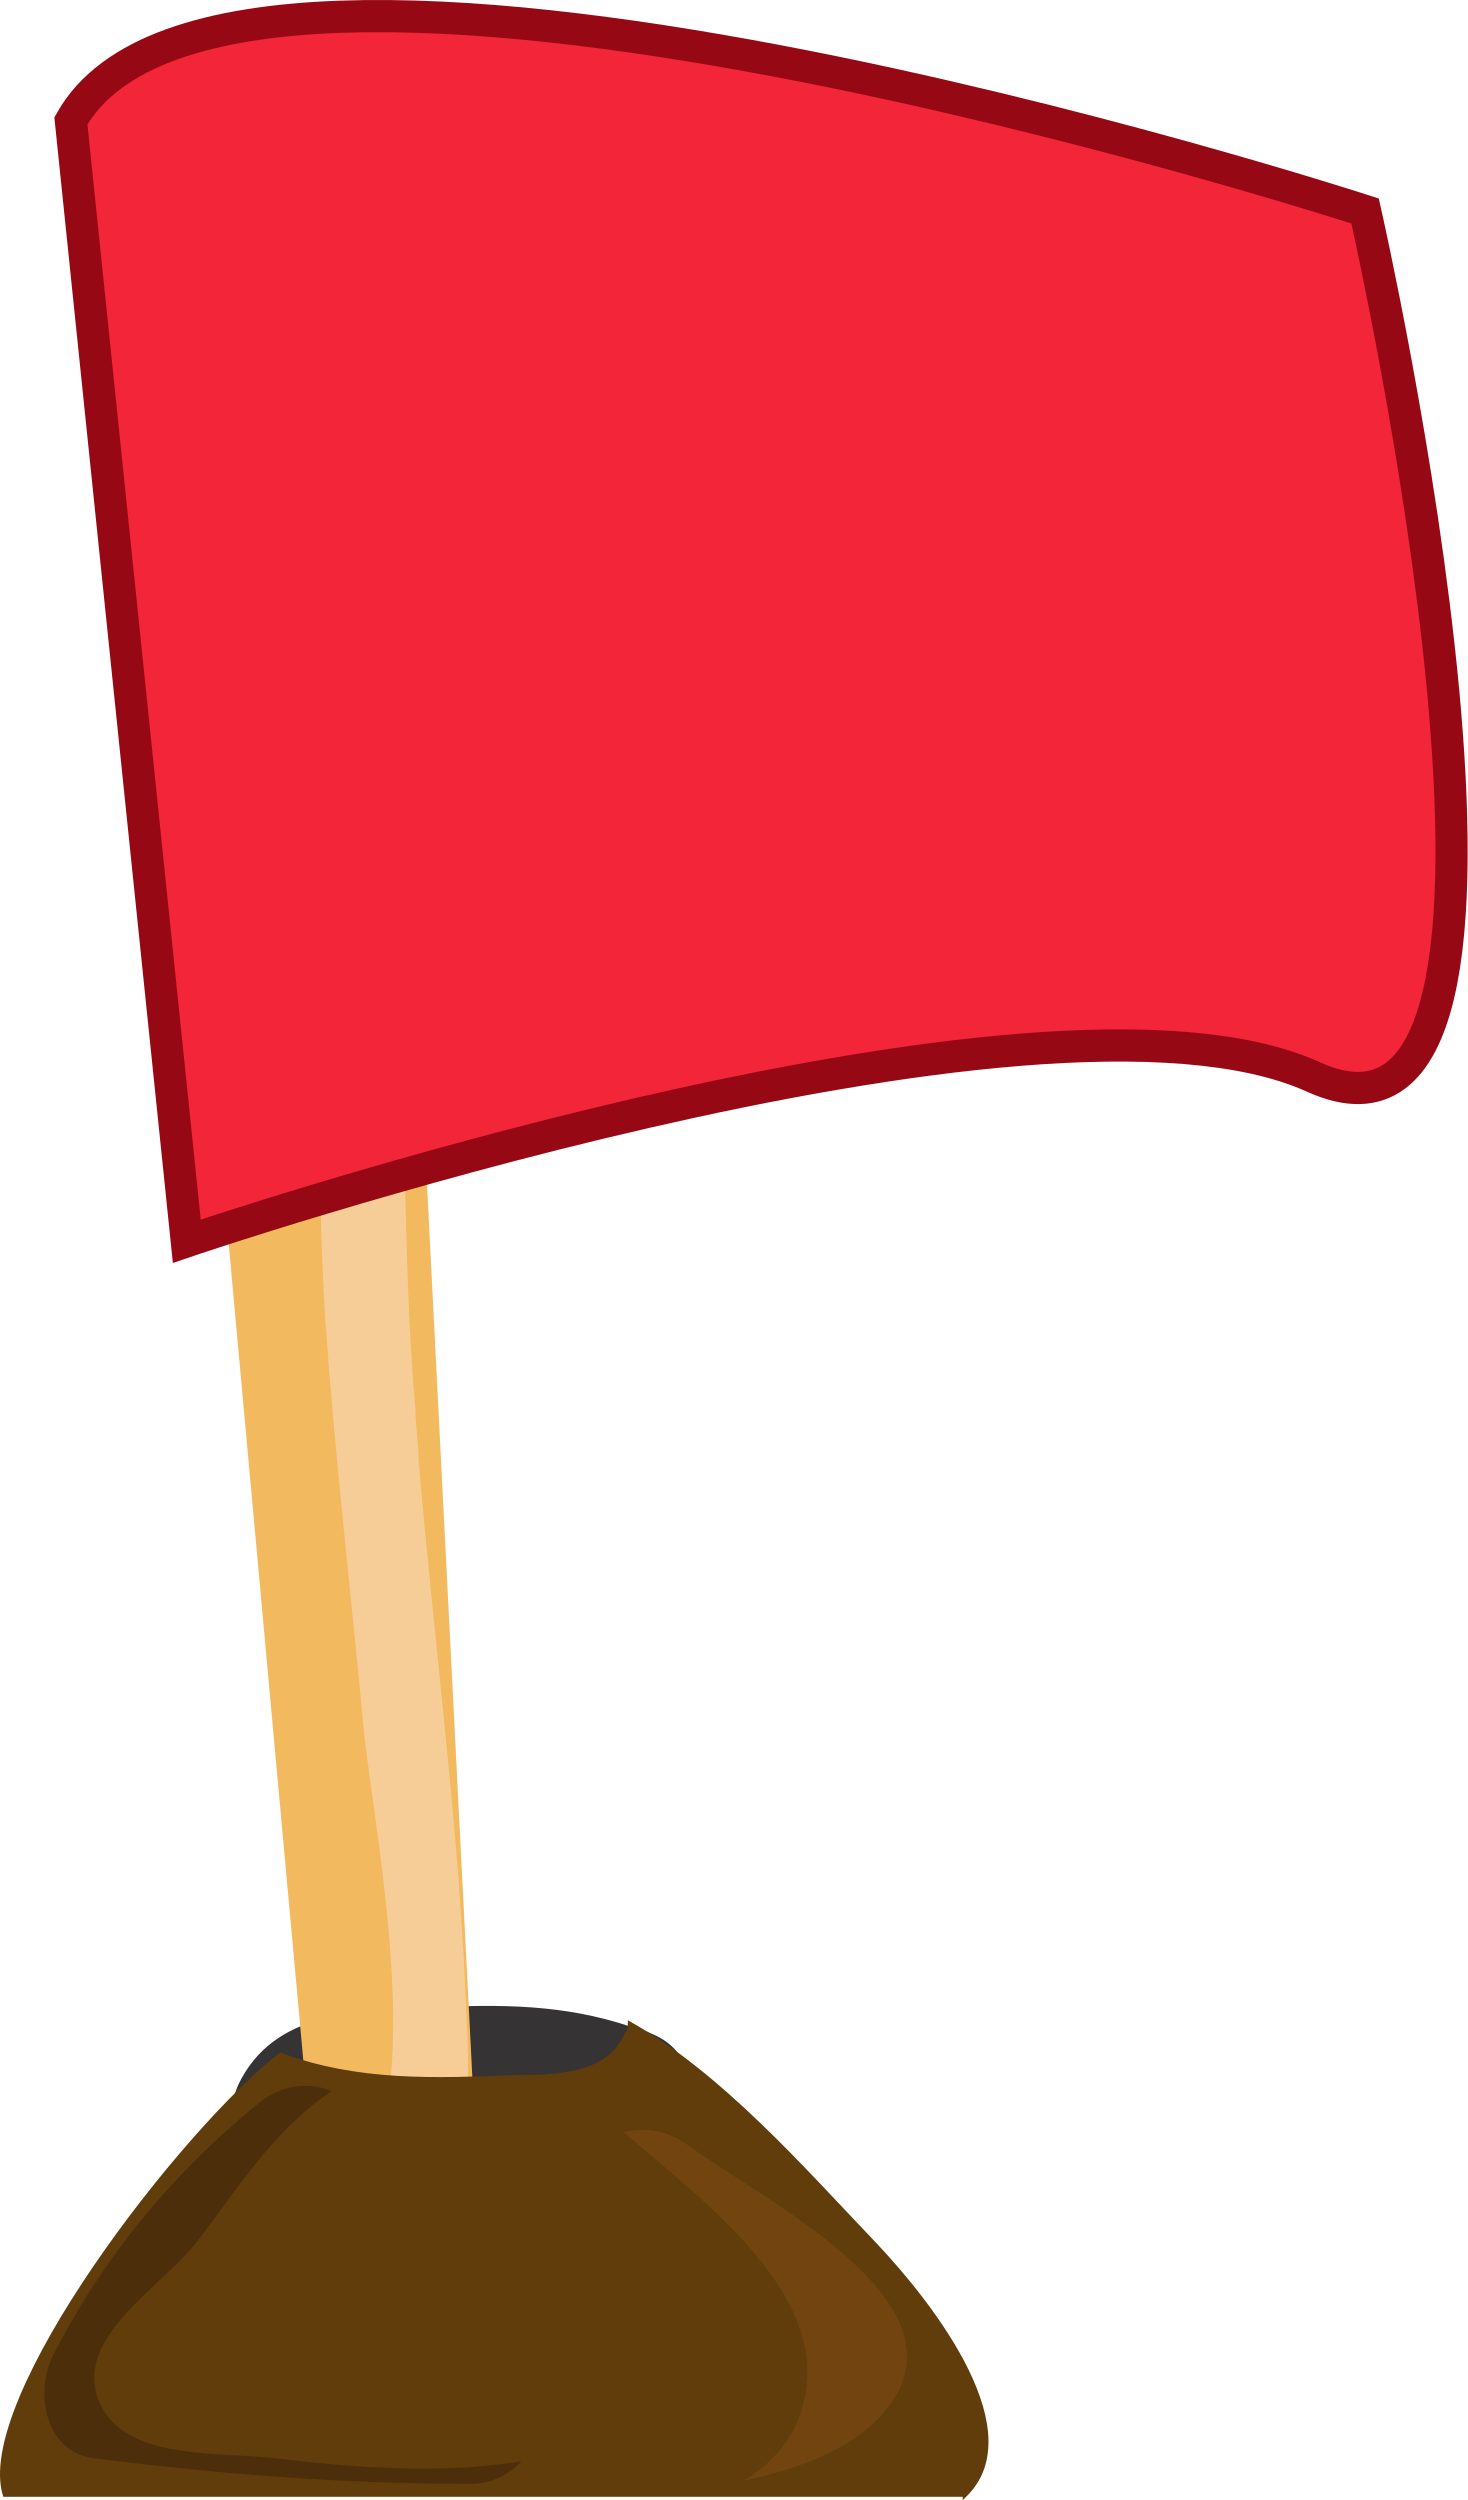
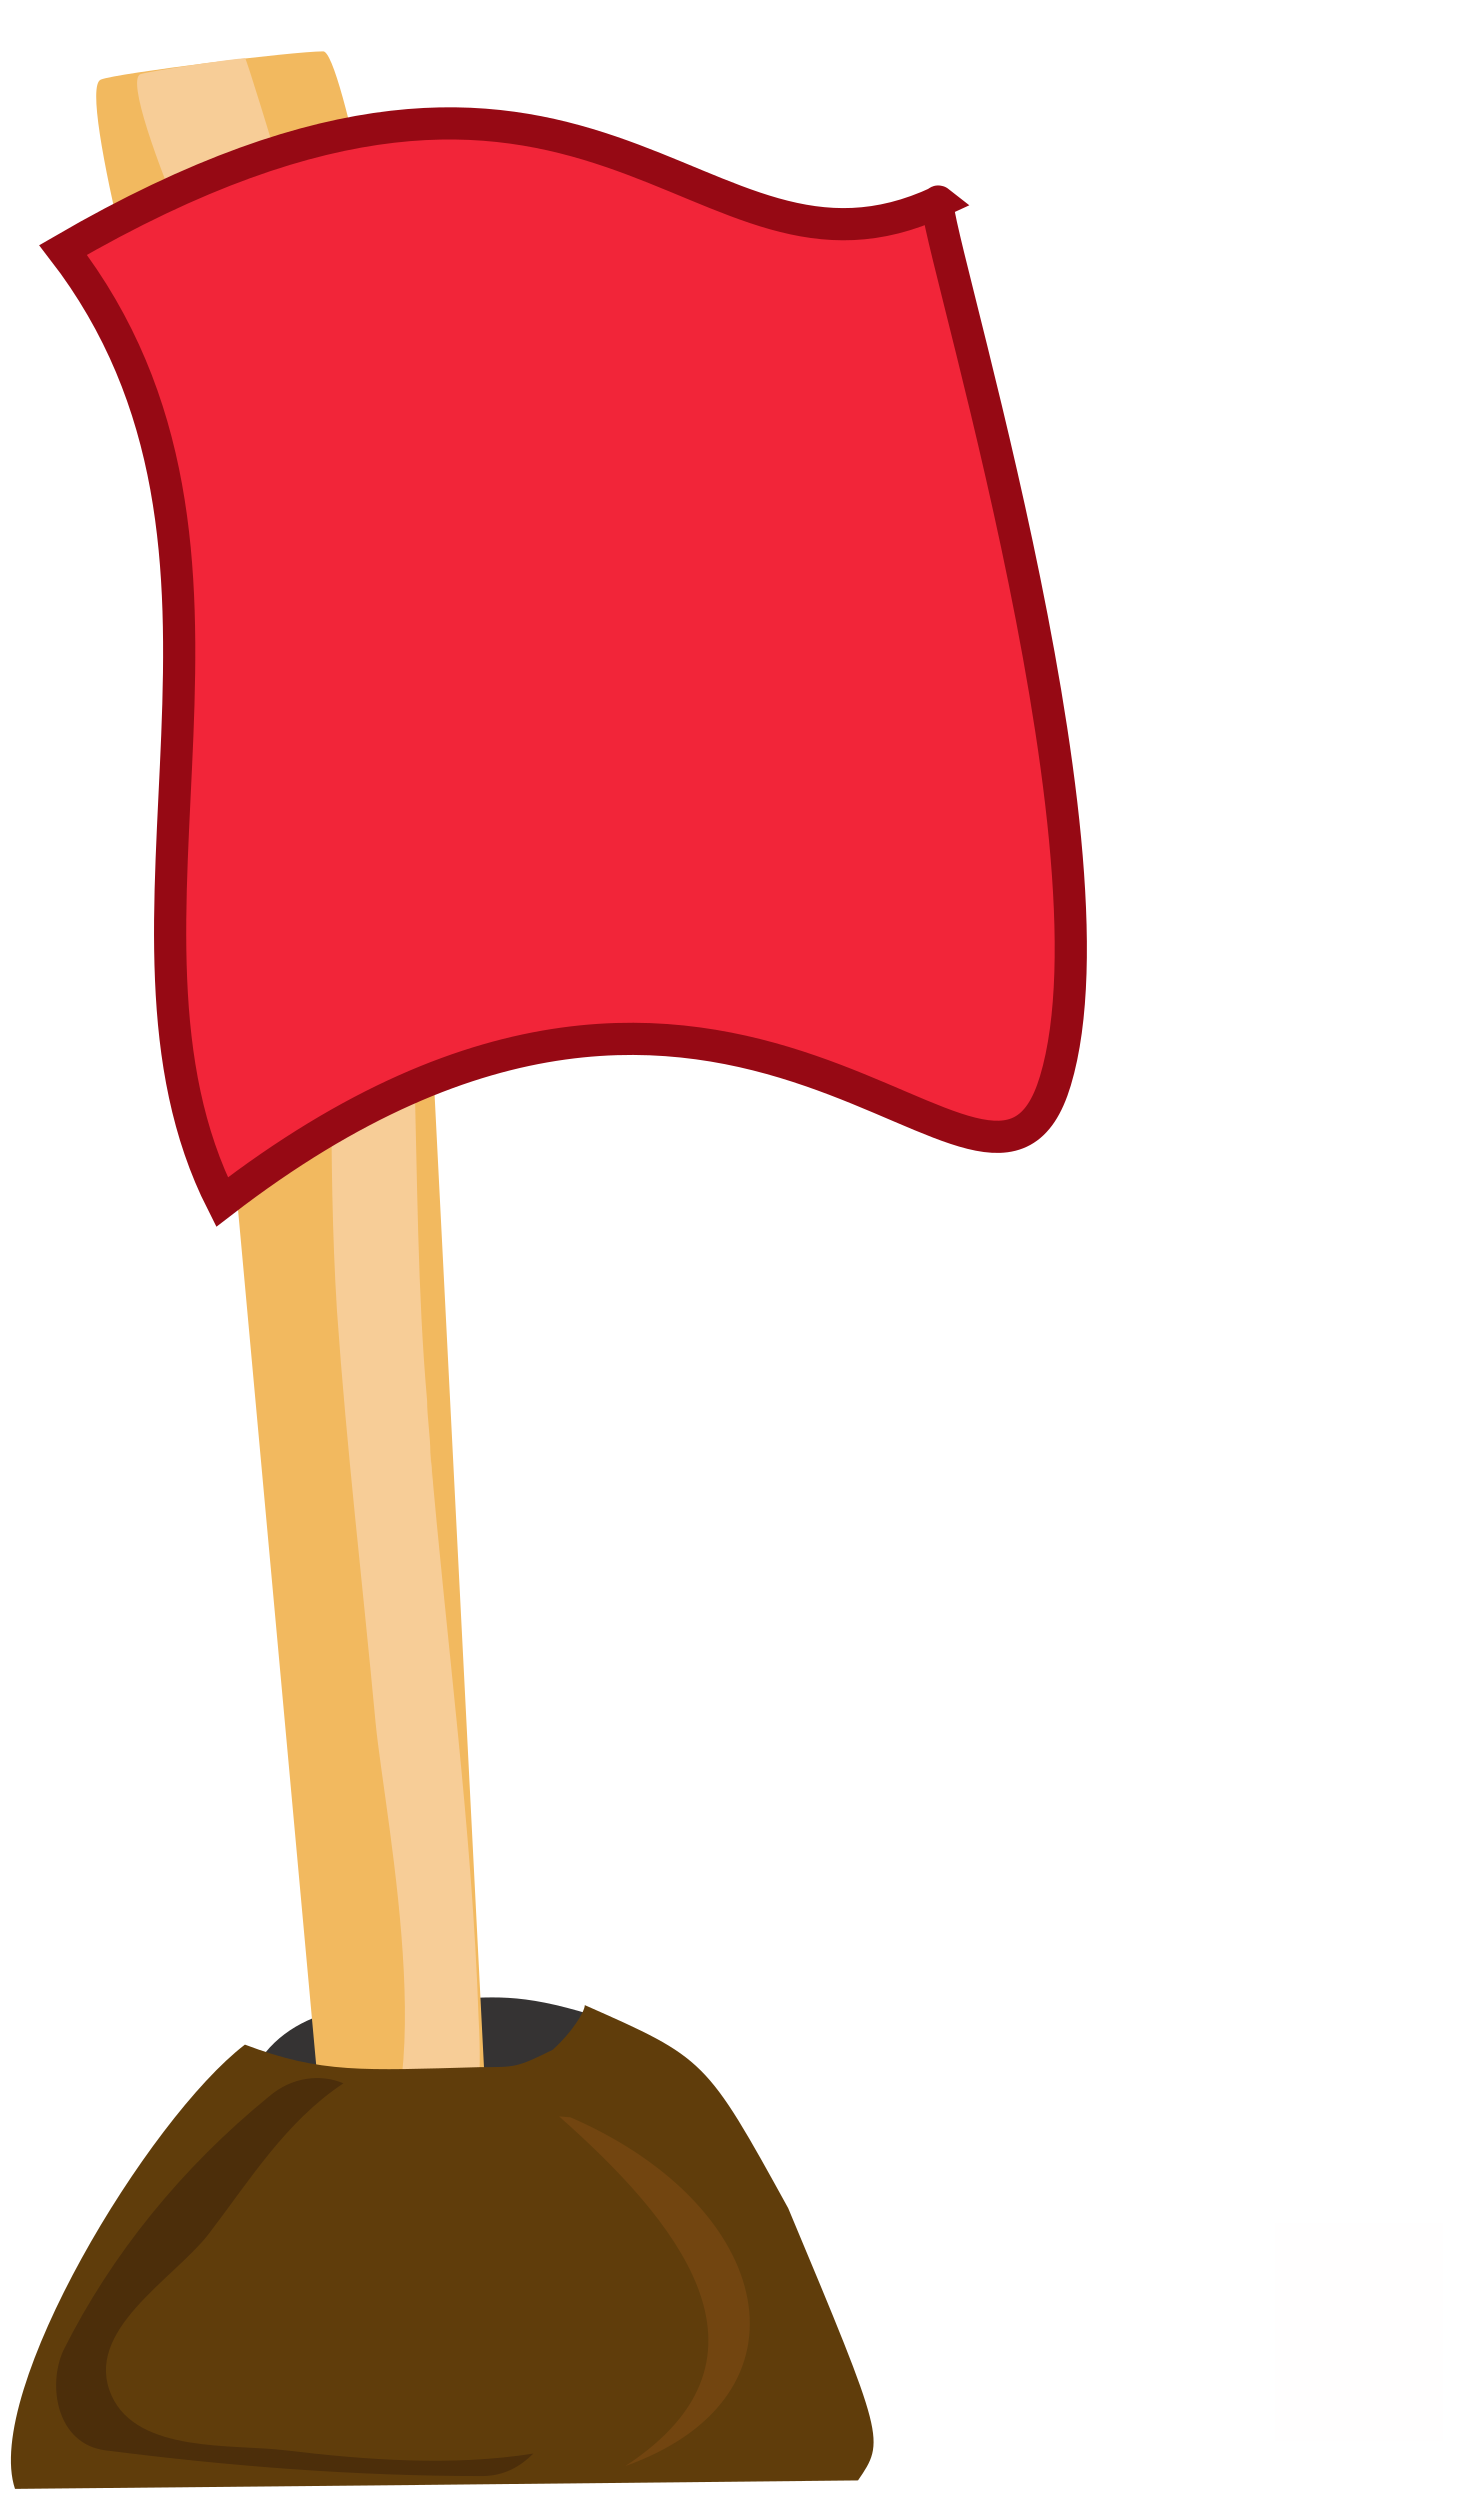
<svg xmlns="http://www.w3.org/2000/svg" version="1.1" id="Layer_1" x="0px" y="0px" viewBox="0 0 45.592 77.654" enable-background="new 0 0 792 612" xml:space="preserve" width="45.592" height="77.654">
  <defs id="defs33" />
  <g id="g3" transform="translate(-371.9979,-270.346)">
-     <g id="g5">
-       <path d="m 392.2,333.5 c -0.2,-0.1 -0.4,-0.1 -0.5,-0.2 0,0 0,0 0,0 0,0 0,0 -0.1,0 -2.1,-0.7 -4,-0.7 -6.3,-0.6 -2.2,0.1 -4.8,0.1 -5.9,2.4 -1,2.3 1.8,4.3 3.3,3 1.1,-0.3 2.2,-0.2 3.3,-0.3 1.5,-0.1 3,-0.6 4.5,-0.3 2.2,0.4 4.2,-3 1.7,-4 z" id="path7" style="fill:#353333" />
+     <g id="g5" transform="translate(0.3646019,-0.243068)">
+       <path d="m 391.852,333.908 -1.823,-0.729 c -2.289,-0.706 -3.08,-0.556 -4.729,-0.478 -2.2,0.1 -4.8,0.1 -5.9,2.4 -1,2.3 1.8,4.3 3.3,3 1.1,-0.3 2.2,-0.2 3.3,-0.3 1.5,-0.1 3,-0.6 4.5,-0.3 -2.518,-0.105 -1.041,-1.189 1.352,-3.592 z" id="path7" style="fill:#353333" />
      <g id="g9">
-         <path d="m 384,282.3 2.9,57.1 c 0,0.4 -0.1,0.9 -0.4,1.3 l 0,0.1 c -0.9,1.3 -4.4,1.2 -4.5,-0.1 l -5.2,-56.9 c -0.1,-0.8 0.5,-1.8 1.3,-2.1 0.5,-0.2 4,-0.4 4.9,-0.4 0.6,-0.1 1,0.3 1,1 z" id="path11" style="fill:#f2b95f" />
+         <path d="m 384,282.3 2.9,57.1 c 0,0.4 -0.1,0.9 -0.4,1.3 l 0,0.1 c -0.9,1.3 -4.4,1.2 -4.5,-0.1 l -5.2,-56.9 c -0.1,-0.8 -2.832,-10.44 -2.032,-10.74 0.5,-0.2 5.995,-0.875 6.895,-0.875 0.6,-0.1 2.337,9.415 2.337,10.115 z" id="path11" style="fill:#f2b95f" />
        <g id="g13">
          <path d="m 386.5,333.3 c -0.2,-5.9 -1,-11.7 -1.5,-17.6 l 1,22.7 c 0.5,-1.5 0.6,-3.3 0.5,-5.1 z" id="path15" style="fill:#f7cd97" />
          <path d="m 384.4,295 c -0.1,-2.5 0.1,-6.8 -0.7,-10.1 l 0.8,18.9 c 0,-2.9 0,-5.9 -0.1,-8.8 z" id="path17" style="fill:#f7cd97" />
          <path d="m 381.7,281.2 c -0.3,-0.1 -0.6,-0.1 -0.9,0.1 0.3,0 0.6,-0.1 0.9,-0.1 z" id="path19" style="fill:#f7cd97" />
-           <path d="m 380.3,283.6 c 2.1,2.1 1.5,10.1 1.6,13.3 0.1,4.8 -0.1,9.6 0.2,14.4 0.3,4.3 0.8,8.5 1.2,12.8 0.3,3.1 2.3,12.6 -0.8,14.6 -1.4,0.9 -0.4,2.6 1.3,2.6 1.2,0 2.3,-0.8 2.7,-2 L 385,315.7 c 0,-0.5 -0.1,-1.1 -0.1,-1.6 -0.3,-3.4 -0.3,-6.9 -0.4,-10.3 l -0.8,-18.9 c -0.3,-1.4 -0.8,-2.6 -1.6,-3.4 -0.1,-0.1 -0.3,-0.2 -0.4,-0.3 -0.3,0 -0.6,0 -0.9,0.1 -0.8,0.4 -1.3,1.5 -0.5,2.3 z" id="path21" style="fill:#f7cd97" />
+           <path d="m 380.3,283.6 c 2.1,2.1 1.5,10.1 1.6,13.3 0.1,4.8 -0.1,9.6 0.2,14.4 0.3,4.3 0.8,8.5 1.2,12.8 0.3,3.1 2.3,12.6 -0.8,14.6 -1.4,0.9 -0.4,2.6 1.3,2.6 1.2,0 2.3,-0.8 2.7,-2 L 385,315.7 c 0,-0.5 -0.1,-1.1 -0.1,-1.6 -0.3,-3.4 -0.3,-6.9 -0.4,-10.3 l -0.8,-18.9 c -0.3,-1.4 -0.8,-2.6 -1.6,-3.4 -0.1,-0.1 -2.752,-9.001 -2.852,-9.101 -0.3,0 -2.958,0.395 -3.258,0.495 -0.8,0.4 3.51,9.905 4.31,10.705 z" id="path21" style="fill:#f7cd97" />
        </g>
      </g>
-       <path d="m 401.9,348 c 2.3,-2 -0.9,-6.1 -2.7,-8 -2.2,-2.3 -4.8,-5.3 -7.7,-6.9 0,0.2 0,0.3 -0.1,0.4 -0.5,1.3 -2.3,1.3 -3.4,1.3 -2.5,0.1 -4.9,0.2 -7.3,-0.7 -3,2.3 -9.6,10.8 -8.6,13.8 l 29.8,0 z" id="path23" style="fill:#603d0b" />
+       <path d="m 398.284,347.635 c 0.845,-1.235 0.847,-1.253 -2.168,-8.456 -2.56,-4.65 -2.574,-4.65 -6.318,-6.308 0,0.2 -0.395,0.847 -0.996,1.387 -1.123,0.556 -1.161,0.54 -2.261,0.54 -3.632,0.1 -4.932,0.2 -7.3,-0.7 -3,2.3 -8.142,10.8 -7.142,13.8 l 12.542,-0.122 z" id="path23" style="fill:#603d0b" />
      <path d="m 380.5,346.7 c -1.6,-0.2 -4.6,0.1 -5.4,-1.7 -0.9,-2 1.9,-3.6 3,-5 1.3,-1.7 2.4,-3.5 4.2,-4.7 -0.7,-0.3 -1.6,-0.2 -2.3,0.4 -2.7,2.2 -4.9,4.9 -6.4,7.9 -0.5,1.1 -0.2,2.9 1.3,3.1 3.9,0.5 7.8,0.8 11.7,0.8 0.7,0 1.2,-0.3 1.6,-0.7 -2.5,0.4 -5.2,0.2 -7.7,-0.1 z" id="path25" style="fill:#4c2e0a" />
-       <path d="m 393.4,337 c -0.7,-0.5 -1.4,-0.6 -2.1,-0.4 0,0 0,0 0.1,0 2.3,2 6.3,4.9 5.6,8.2 -0.2,1.1 -0.9,2 -1.9,2.6 1.8,-0.4 3.5,-1 4.5,-2.3 2.5,-3.3 -3.9,-6.4 -6.2,-8.1 z" id="path27" style="fill:#724510" />
+       <path d="m 389.355,336.357 -0.356,-0.03 c 3.558,3.152 7.262,7.452 2.059,10.861 6.027,-2.156 4.659,-8.07 -1.704,-10.83 z" id="path27" style="fill:#724510" />
    </g>
-     <path stroke-miterlimit="10" d="m 374.2,274.1 3.6,34.8 c 0,0 26.4,-9 35,-5.1 8.6,3.9 1.6,-26.9 1.6,-26.9 0,0 -35.3,-11.5 -40.2,-2.8 z" id="path29" style="fill:#f22539;stroke:#960914;stroke-miterlimit:10" />
+     <path stroke-miterlimit="10" d="m 373.957,278.111 c 7.203,9.337 0.614,21.026 4.937,29.574 16.191,-12.481 23.895,2.855 25.885,-3.763 2.26,-7.518 -4.232,-27.79 -3.619,-27.308 -7.608,3.565 -10.491,-8.211 -27.203,1.497 z" id="path29" style="fill:#f22539;stroke:#960914;stroke-miterlimit:10" />
+     <path style="fill:none" id="path3568" d="m 415.138,291.195 -6.563,-9.171 -11.275,0.207 6.694,-9.075 -3.681,-10.659 10.7,3.562 9,-6.795 -0.081,11.277 9.244,6.46 -10.75,3.407 z" />
+     <rect style="opacity:0.44;fill:#ffd5d5;fill-opacity:0.018" id="rect4400" width="5.226" height="6.806" x="411.618" y="339.371" />
  </g>
</svg>
